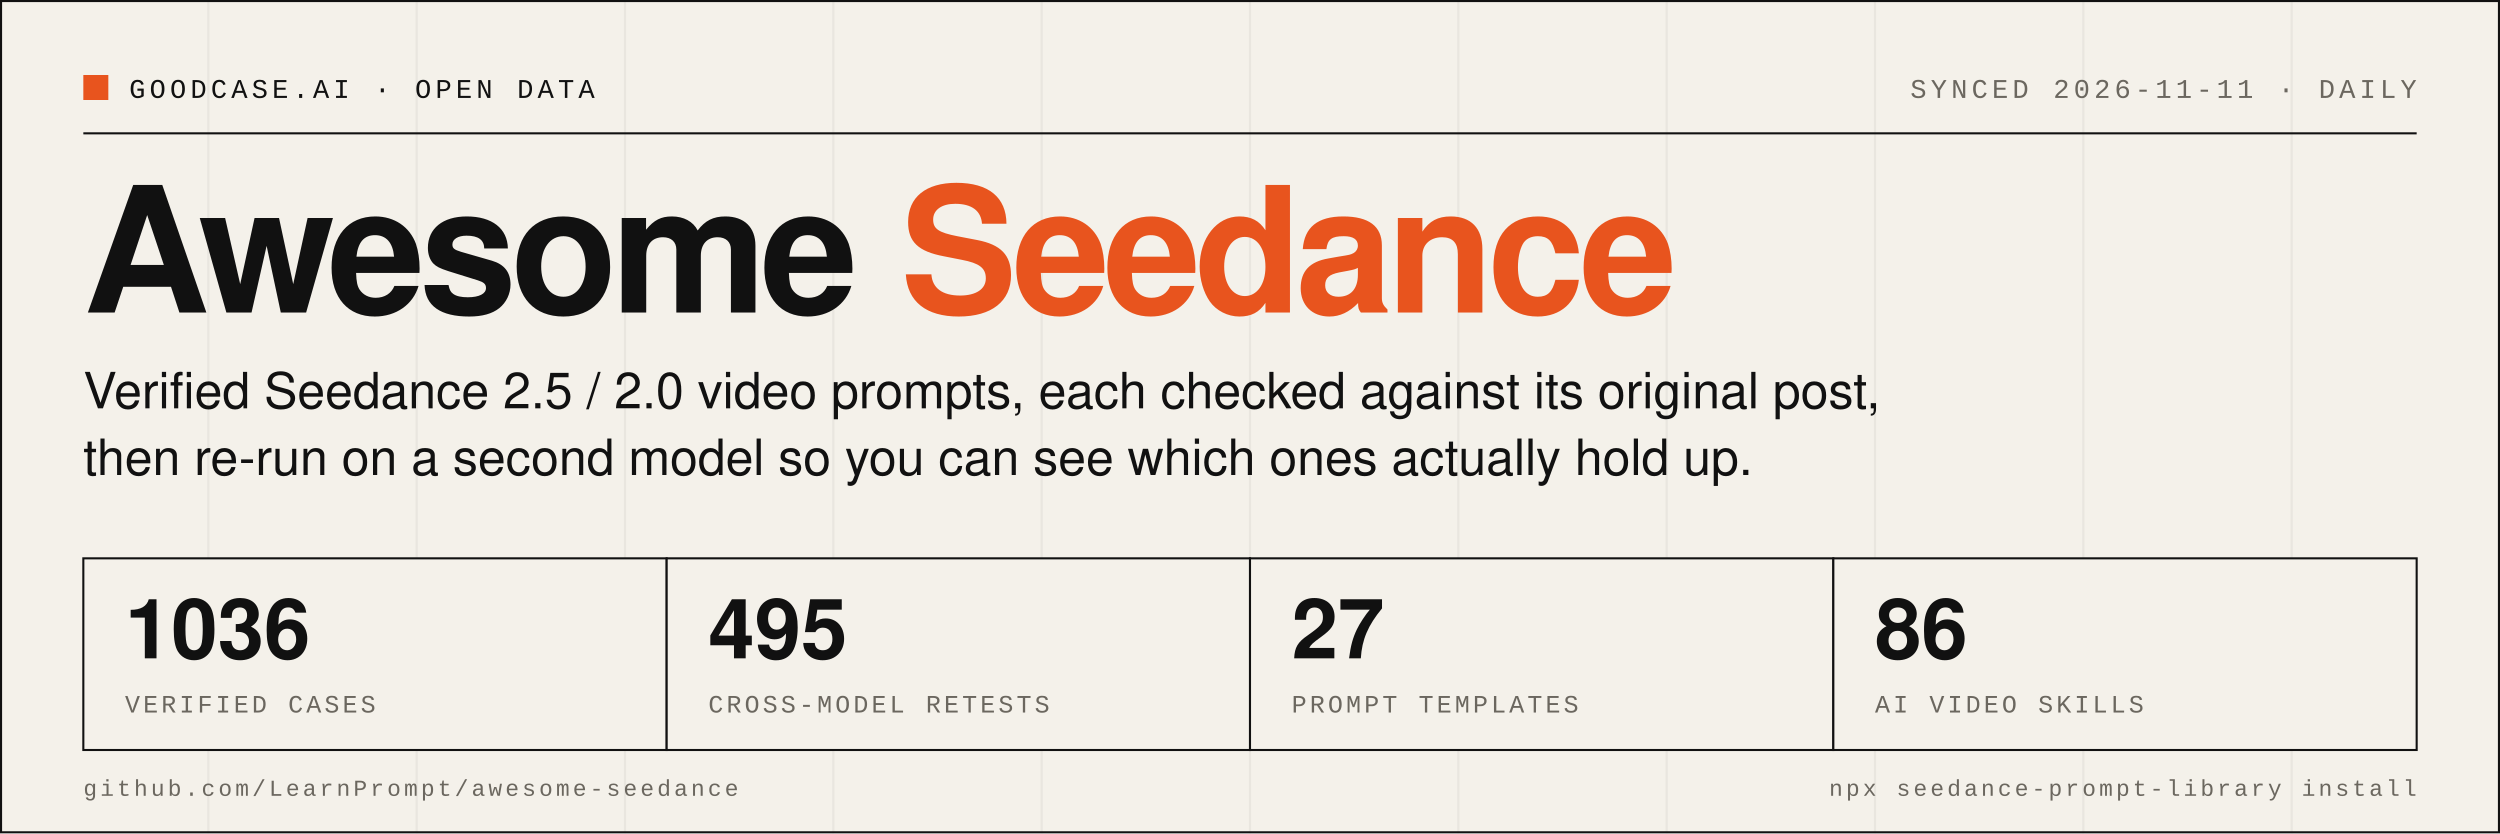
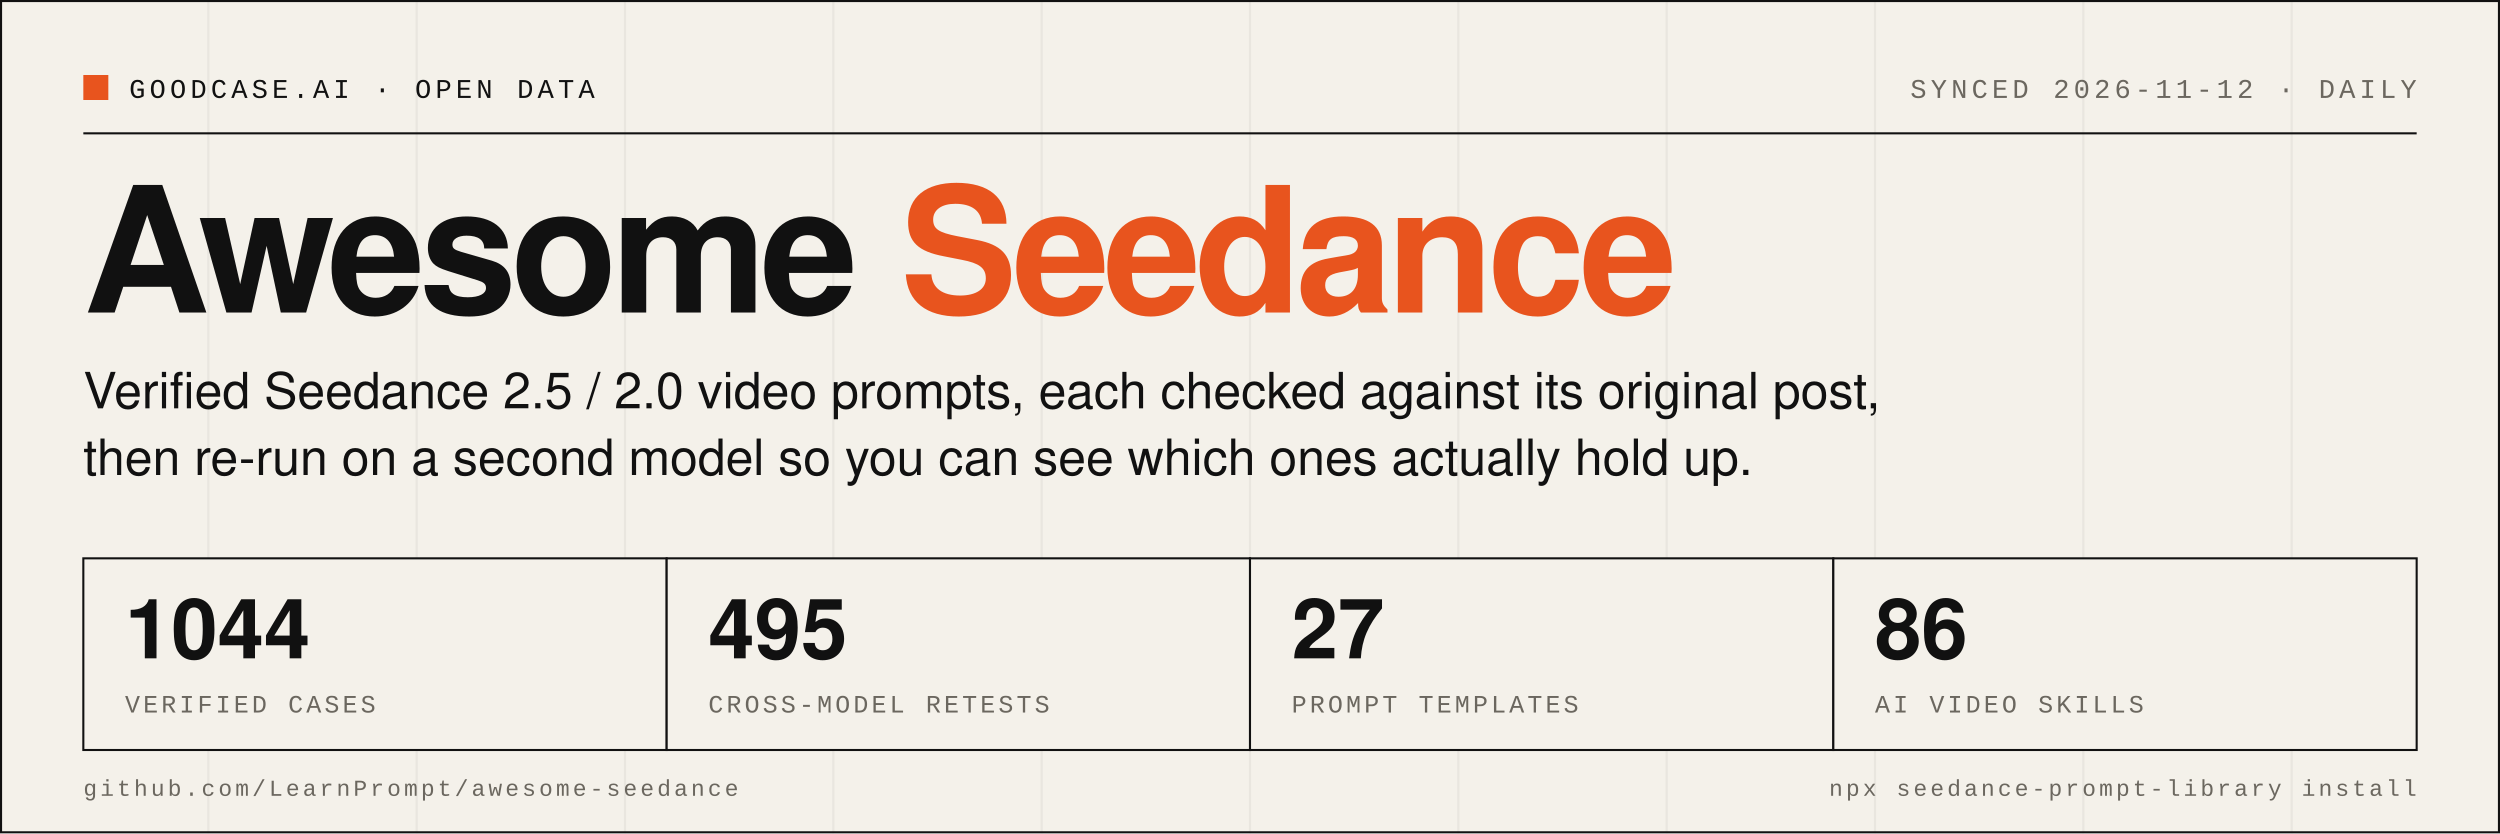
- <svg xmlns="http://www.w3.org/2000/svg" width="1200" height="400" viewBox="0 0 1200 400" role="img" aria-label="Awesome Seedance: 1036 verified cases, 495 cross-model retests, 27 prompt templates, 86 AI video skills">
+ <svg xmlns="http://www.w3.org/2000/svg" width="1200" height="400" viewBox="0 0 1200 400" role="img" aria-label="Awesome Seedance: 1044 verified cases, 495 cross-model retests, 27 prompt templates, 86 AI video skills">
  <rect width="1200" height="400" fill="#F4F1EA" />
  <line x1="0" y1="0" x2="0" y2="400" stroke="#111111" stroke-opacity="0.05" stroke-width="1" />
  <line x1="100" y1="0" x2="100" y2="400" stroke="#111111" stroke-opacity="0.05" stroke-width="1" />
  <line x1="200" y1="0" x2="200" y2="400" stroke="#111111" stroke-opacity="0.05" stroke-width="1" />
  <line x1="300" y1="0" x2="300" y2="400" stroke="#111111" stroke-opacity="0.05" stroke-width="1" />
  <line x1="400" y1="0" x2="400" y2="400" stroke="#111111" stroke-opacity="0.05" stroke-width="1" />
  <line x1="500" y1="0" x2="500" y2="400" stroke="#111111" stroke-opacity="0.05" stroke-width="1" />
  <line x1="600" y1="0" x2="600" y2="400" stroke="#111111" stroke-opacity="0.05" stroke-width="1" />
  <line x1="700" y1="0" x2="700" y2="400" stroke="#111111" stroke-opacity="0.05" stroke-width="1" />
  <line x1="800" y1="0" x2="800" y2="400" stroke="#111111" stroke-opacity="0.05" stroke-width="1" />
  <line x1="900" y1="0" x2="900" y2="400" stroke="#111111" stroke-opacity="0.05" stroke-width="1" />
  <line x1="1000" y1="0" x2="1000" y2="400" stroke="#111111" stroke-opacity="0.05" stroke-width="1" />
  <line x1="1100" y1="0" x2="1100" y2="400" stroke="#111111" stroke-opacity="0.05" stroke-width="1" />
  <rect x="0.5" y="0.5" width="1199" height="399" fill="none" stroke="#111111" stroke-width="1" />
  <rect x="40" y="36" width="12" height="12" fill="#E8541E" />
  <text x="62" y="47" font-family="SFMono-Regular, Menlo, Consolas, 'Liberation Mono', monospace" font-size="13" letter-spacing="2" fill="#111111">GOODCASE.AI · OPEN DATA</text>
-   <text x="1160" y="47" text-anchor="end" font-family="SFMono-Regular, Menlo, Consolas, 'Liberation Mono', monospace" font-size="13" letter-spacing="2" fill="#6B675F">SYNCED 2026-11-11 · DAILY</text>
+   <text x="1160" y="47" text-anchor="end" font-family="SFMono-Regular, Menlo, Consolas, 'Liberation Mono', monospace" font-size="13" letter-spacing="2" fill="#6B675F">SYNCED 2026-11-12 · DAILY</text>
  <line x1="40" y1="64" x2="1160" y2="64" stroke="#111111" stroke-width="1" />
  <text x="40" y="150" font-family="Helvetica Neue, Helvetica, Arial, 'PingFang SC', sans-serif" font-size="84" font-weight="800" letter-spacing="-3" fill="#111111">Awesome <tspan fill="#E8541E">Seedance</tspan>
  </text>
  <text x="40" y="196" font-family="Helvetica Neue, Helvetica, Arial, 'PingFang SC', sans-serif" font-size="24" fill="#111111">Verified Seedance 2.5 / 2.0 video prompts, each checked against its original post,</text>
  <text x="40" y="228" font-family="Helvetica Neue, Helvetica, Arial, 'PingFang SC', sans-serif" font-size="24" fill="#111111">then re-run on a second model so you can see which ones actually hold up.</text>
  <rect x="40" y="268" width="280" height="92" fill="#F4F1EA" stroke="#111111" stroke-width="1" />
-   <text x="60" y="316" font-family="Helvetica Neue, Helvetica, Arial, 'PingFang SC', sans-serif" font-size="40" font-weight="700" fill="#111111">1036</text>
+   <text x="60" y="316" font-family="Helvetica Neue, Helvetica, Arial, 'PingFang SC', sans-serif" font-size="40" font-weight="700" fill="#111111">1044</text>
  <text x="60" y="342" font-family="SFMono-Regular, Menlo, Consolas, 'Liberation Mono', monospace" font-size="12" letter-spacing="1.5" fill="#6B675F">VERIFIED CASES</text>
  <rect x="320" y="268" width="280" height="92" fill="#F4F1EA" stroke="#111111" stroke-width="1" />
  <text x="340" y="316" font-family="Helvetica Neue, Helvetica, Arial, 'PingFang SC', sans-serif" font-size="40" font-weight="700" fill="#111111">495</text>
  <text x="340" y="342" font-family="SFMono-Regular, Menlo, Consolas, 'Liberation Mono', monospace" font-size="12" letter-spacing="1.5" fill="#6B675F">CROSS-MODEL RETESTS</text>
  <rect x="600" y="268" width="280" height="92" fill="#F4F1EA" stroke="#111111" stroke-width="1" />
  <text x="620" y="316" font-family="Helvetica Neue, Helvetica, Arial, 'PingFang SC', sans-serif" font-size="40" font-weight="700" fill="#111111">27</text>
  <text x="620" y="342" font-family="SFMono-Regular, Menlo, Consolas, 'Liberation Mono', monospace" font-size="12" letter-spacing="1.5" fill="#6B675F">PROMPT TEMPLATES</text>
  <rect x="880" y="268" width="280" height="92" fill="#F4F1EA" stroke="#111111" stroke-width="1" />
  <text x="900" y="316" font-family="Helvetica Neue, Helvetica, Arial, 'PingFang SC', sans-serif" font-size="40" font-weight="700" fill="#111111">86</text>
  <text x="900" y="342" font-family="SFMono-Regular, Menlo, Consolas, 'Liberation Mono', monospace" font-size="12" letter-spacing="1.5" fill="#6B675F">AI VIDEO SKILLS</text>
  <text x="40" y="382" font-family="SFMono-Regular, Menlo, Consolas, 'Liberation Mono', monospace" font-size="11" letter-spacing="1.5" fill="#6B675F">github.com/LearnPrompt/awesome-seedance</text>
  <text x="1160" y="382" text-anchor="end" font-family="SFMono-Regular, Menlo, Consolas, 'Liberation Mono', monospace" font-size="11" letter-spacing="1.5" fill="#6B675F">npx seedance-prompt-library install</text>
</svg>
